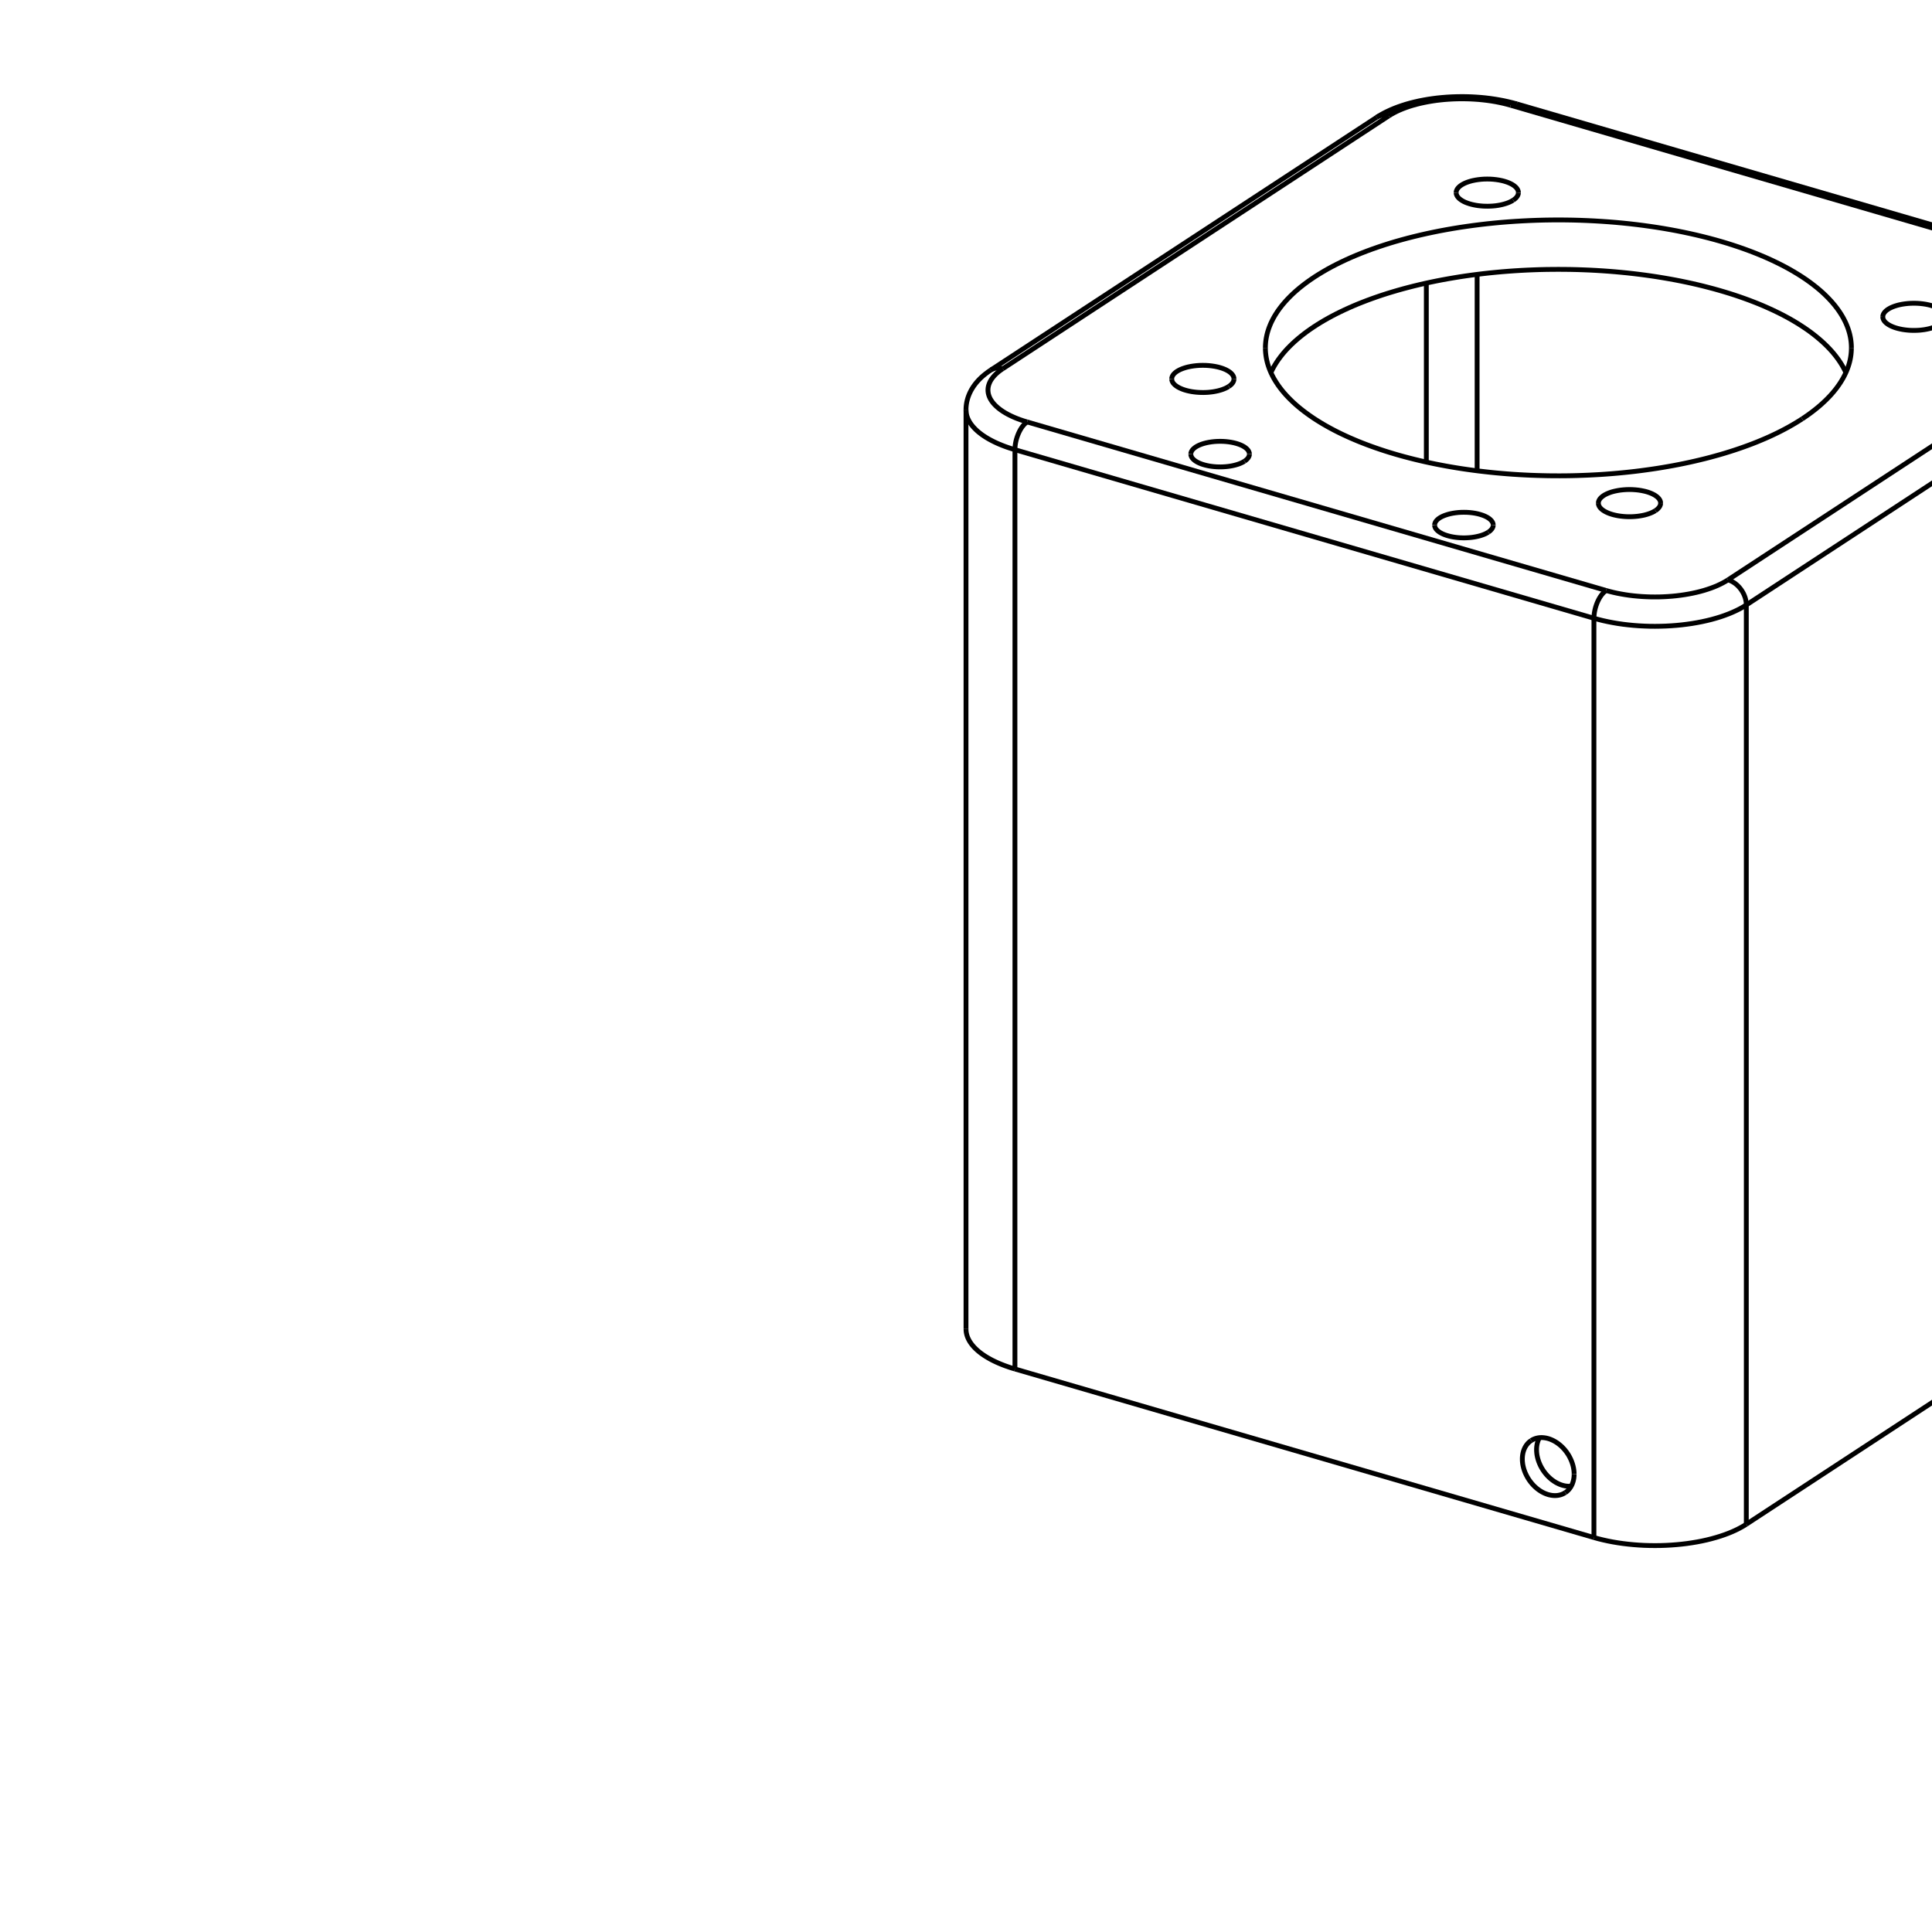
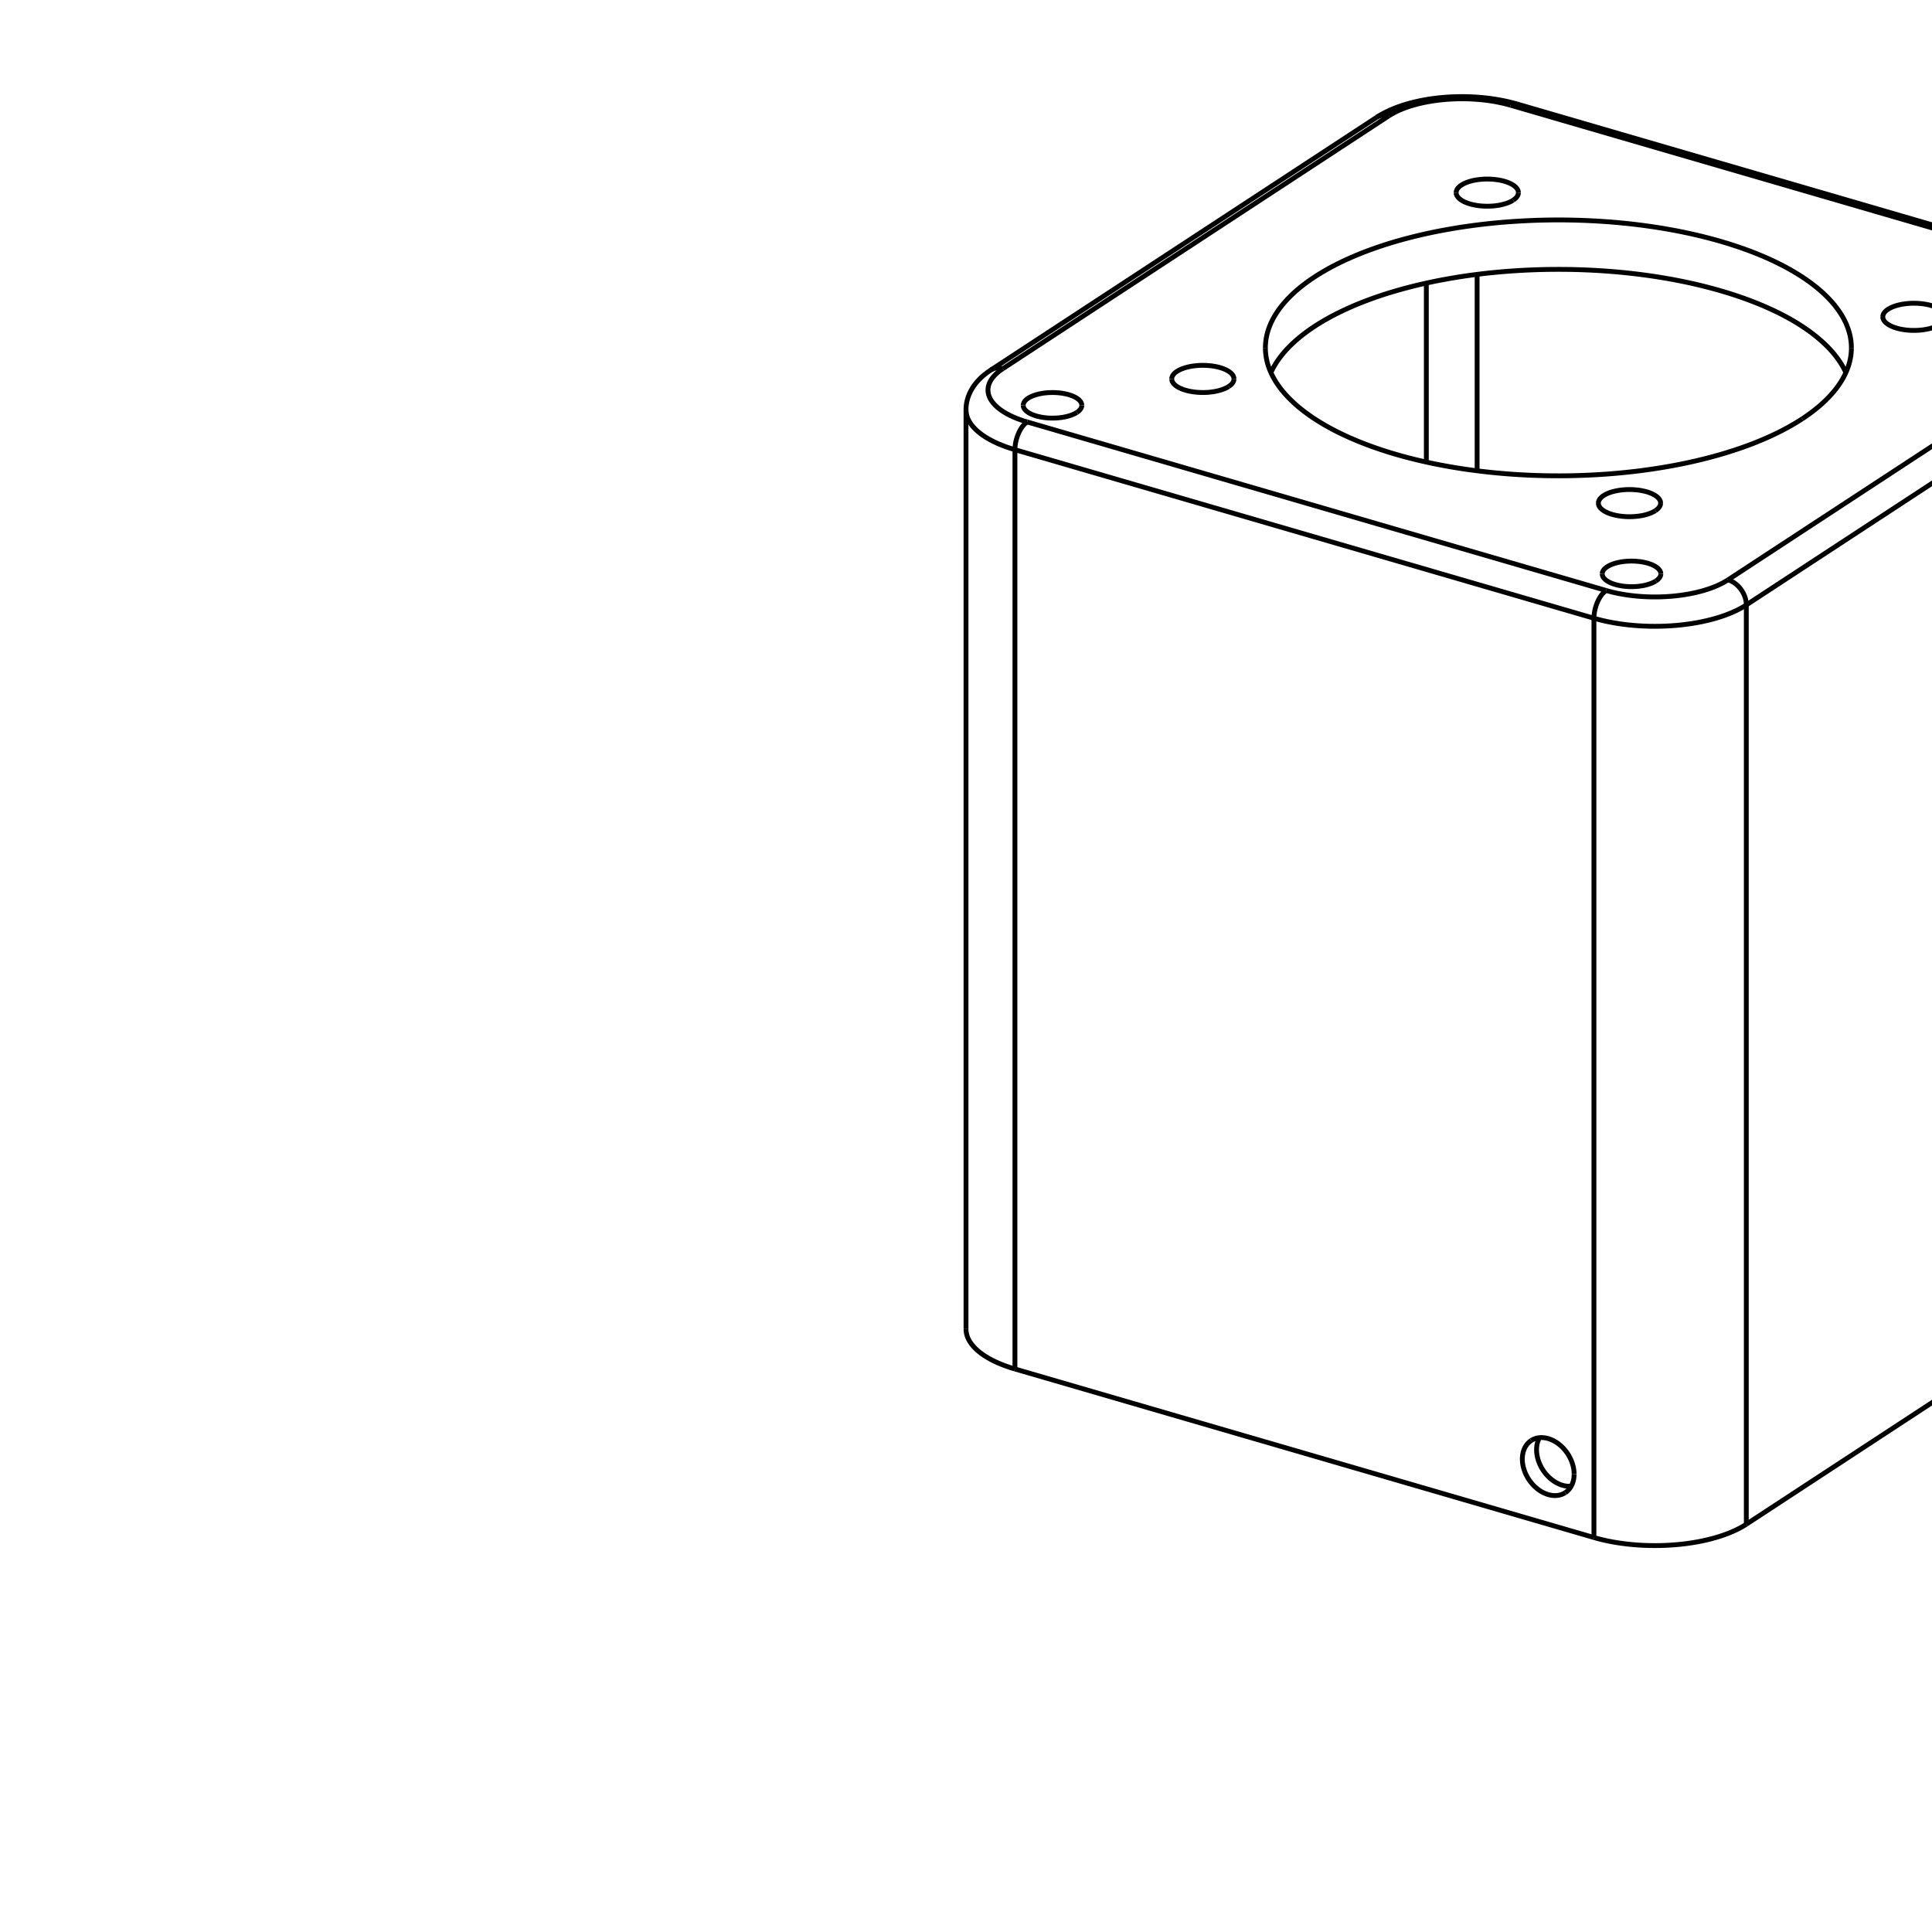
<svg xmlns="http://www.w3.org/2000/svg" width="400.0" height="400.0">
  <g transform="scale(3.791463, -3.791463)   translate(85.09834,-63.9779)" stroke-width="0.264" fill="none">
    <g stroke="rgb(160,160,160)" fill="none" stroke-dasharray="0.264,0.264">

       </g>
    <g stroke="rgb(0,0,0)" fill="none">
      <path d="M-29.676,39.421 L-29.676,-10.778 " />
      <path d="M-29.676,-10.778 L1.941,-19.982 " />
      <path d="M1.941,-19.982 L1.941,30.217 " />
      <path d="M0.86,-16.519 L0.858,-16.599 L0.852,-16.679 L0.842,-16.757 L0.828,-16.833 L0.81,-16.907 L0.788,-16.978 L0.763,-17.047 L0.733,-17.114 L0.7,-17.177 L0.664,-17.238 L0.624,-17.295 L0.581,-17.349 L0.534,-17.4 L0.485,-17.447 L0.432,-17.49 L0.377,-17.529 " />
      <path d="M0.377,-17.529 L0.323,-17.561 L0.268,-17.59 L0.21,-17.616 L0.151,-17.638 L0.09,-17.656 L0.028,-17.67 L-0.036,-17.681 L-0.102,-17.688 L-0.168,-17.691 L-0.235,-17.69 L-0.303,-17.685 L-0.372,-17.677 L-0.441,-17.664 L-0.51,-17.649 L-0.579,-17.629 L-0.649,-17.605 L-0.718,-17.579 L-0.787,-17.548 L-0.855,-17.514 L-0.922,-17.477 L-0.989,-17.436 L-1.054,-17.392 L-1.119,-17.345 L-1.182,-17.295 L-1.243,-17.242 L-1.303,-17.187 L-1.361,-17.129 L-1.417,-17.068 L-1.471,-17.005 L-1.523,-16.94 L-1.572,-16.873 L-1.619,-16.804 L-1.664,-16.733 L-1.705,-16.661 L-1.744,-16.588 L-1.78,-16.513 L-1.814,-16.438 L-1.844,-16.361 L-1.871,-16.284 L-1.895,-16.207 L-1.915,-16.129 L-1.933,-16.051 L-1.947,-15.974 L-1.957,-15.897 L-1.965,-15.82 L-1.968,-15.744 L-1.969,-15.668 L-1.966,-15.594 L-1.96,-15.521 L-1.95,-15.45 L-1.937,-15.38 L-1.921,-15.312 L-1.901,-15.246 L-1.878,-15.181 L-1.852,-15.119 L-1.823,-15.06 L-1.79,-15.003 L-1.755,-14.948 L-1.717,-14.897 L-1.676,-14.848 L-1.632,-14.802 L-1.586,-14.76 L-1.537,-14.721 L-1.486,-14.685 " />
      <path d="M-1.486,-14.685 L-1.447,-14.661 L-1.408,-14.639 L-1.367,-14.618 L-1.325,-14.6 L-1.282,-14.583 L-1.238,-14.569 L-1.193,-14.556 L-1.148,-14.546 L-1.101,-14.537 L-1.054,-14.531 L-1.007,-14.526 L-0.959,-14.524 L-0.91,-14.523 L-0.861,-14.525 L-0.761,-14.534 L-0.661,-14.551 L-0.559,-14.576 L-0.458,-14.609 L-0.358,-14.65 L-0.258,-14.698 L-0.16,-14.753 L-0.064,-14.815 L0.03,-14.884 L0.12,-14.959 L0.208,-15.04 L0.291,-15.127 L0.37,-15.218 L0.444,-15.314 L0.513,-15.414 L0.577,-15.518 L0.634,-15.625 L0.686,-15.734 L0.731,-15.845 L0.77,-15.957 L0.802,-16.07 L0.827,-16.183 L0.845,-16.296 L0.856,-16.408 L0.86,-16.519 " />
      <path d="M-29.676,-10.778 L-29.828,-10.733 L-29.977,-10.685 L-30.122,-10.635 L-30.263,-10.584 L-30.401,-10.53 L-30.535,-10.475 L-30.665,-10.418 L-30.791,-10.359 L-30.913,-10.299 L-31.03,-10.237 L-31.143,-10.173 L-31.252,-10.108 L-31.355,-10.042 L-31.455,-9.974 L-31.549,-9.905 L-31.638,-9.835 L-31.723,-9.763 L-31.802,-9.69 L-31.876,-9.617 L-31.945,-9.542 L-32.009,-9.467 L-32.068,-9.39 L-32.121,-9.313 L-32.168,-9.236 L-32.21,-9.157 L-32.247,-9.078 L-32.278,-8.999 L-32.303,-8.919 L-32.323,-8.839 L-32.337,-8.759 L-32.345,-8.679 L-32.348,-8.598 " />
      <path d="M1.941,-19.982 L2.19,-20.051 L2.447,-20.114 L2.71,-20.172 L2.979,-20.224 L3.254,-20.27 L3.534,-20.31 L3.818,-20.344 L4.105,-20.372 L4.395,-20.394 L4.688,-20.41 L4.982,-20.419 L5.276,-20.422 L5.57,-20.419 L5.864,-20.409 L6.156,-20.393 L6.446,-20.371 L6.734,-20.343 L7.017,-20.309 L7.297,-20.268 L7.572,-20.222 L7.841,-20.17 L8.104,-20.112 L8.36,-20.048 L8.608,-19.979 L8.849,-19.905 L9.081,-19.826 L9.304,-19.742 L9.411,-19.698 L9.517,-19.653 L9.619,-19.607 L9.72,-19.56 L9.817,-19.512 L9.912,-19.462 L10.004,-19.412 L10.093,-19.361 L10.179,-19.309 L10.262,-19.256 " />
      <path d="M10.262,-19.256 L31.341,-5.45 " />
      <path d="M31.341,-5.45 L31.459,-5.369 L31.571,-5.286 L31.676,-5.201 L31.774,-5.115 L31.865,-5.027 L31.948,-4.938 L32.023,-4.847 L32.091,-4.756 L32.151,-4.663 L32.203,-4.569 L32.247,-4.475 L32.284,-4.38 L32.312,-4.285 L32.332,-4.189 L32.339,-4.141 L32.344,-4.093 L32.347,-4.045 L32.348,-3.996 " />
      <path d="M29.453,-2.514 L29.319,-2.463 L29.181,-2.414 " />
      <path d="M10.262,-19.256 L10.262,30.944 " />
      <path d="M0.701,-17.177 L0.651,-17.18 L0.6,-17.182 L0.549,-17.181 L0.497,-17.178 L0.445,-17.173 L0.393,-17.166 L0.34,-17.157 L0.287,-17.145 L0.234,-17.131 L0.181,-17.115 L0.128,-17.097 L0.076,-17.077 L-0.029,-17.03 L-0.133,-16.976 L-0.234,-16.913 L-0.333,-16.844 L-0.429,-16.767 L-0.521,-16.684 L-0.609,-16.595 L-0.692,-16.5 L-0.77,-16.4 L-0.843,-16.295 L-0.909,-16.187 L-0.97,-16.076 L-1.023,-15.961 L-1.07,-15.845 L-1.109,-15.727 L-1.141,-15.609 L-1.166,-15.491 L-1.182,-15.373 L-1.191,-15.256 L-1.192,-15.141 L-1.189,-15.085 L-1.185,-15.029 L-1.178,-14.974 L-1.17,-14.92 L-1.16,-14.867 L-1.147,-14.815 L-1.133,-14.764 L-1.117,-14.715 L-1.099,-14.666 L-1.079,-14.619 L-1.057,-14.573 L-1.034,-14.528 " />
+       <path d="M-26.293,41.457 L-26.368,41.412 L-26.451,41.37 L-26.541,41.331 L-26.639,41.295 L-26.742,41.262 L-26.851,41.233 L-26.966,41.208 L-27.084,41.187 L-27.206,41.171 L-27.33,41.158 L-27.456,41.15 L-27.584,41.147 L-27.711,41.147 L-27.838,41.153 L-27.964,41.162 L-28.088,41.176 L-28.208,41.195 L-28.325,41.217 L-28.438,41.243 L-28.545,41.274 L-28.646,41.308 L-28.741,41.345 L-28.829,41.385 L-28.909,41.429 L-28.981,41.475 L-29.044,41.523 L-29.098,41.574 L-29.122,41.599 L-29.143,41.626 L-29.162,41.652 L-29.178,41.679 L-29.192,41.707 L-29.204,41.734 L-29.213,41.762 L-29.219,41.789 L-29.223,41.817 L-29.224,41.845 " />
+       <path d="M-29.224,41.845 L-29.222,41.879 L-29.216,41.913 L-29.207,41.948 L-29.193,41.981 L-29.176,42.015 L-29.155,42.048 L-29.131,42.08 L-29.102,42.112 L-29.07,42.144 L-29.035,42.174 L-28.996,42.204 L-28.954,42.233 L-28.909,42.261 L-28.861,42.288 L-28.81,42.314 L-28.755,42.339 L-28.699,42.363 L-28.639,42.385 L-28.513,42.426 L-28.378,42.461 L-28.236,42.49 L-28.089,42.514 L-27.936,42.53 L-27.781,42.54 L-27.624,42.544 L-27.467,42.54 L-27.312,42.53 L-27.16,42.514 L-27.012,42.49 L-26.87,42.461 L-26.735,42.426 L-26.609,42.385 L-26.55,42.363 L-26.493,42.339 L-26.439,42.314 L-26.387,42.288 L-26.339,42.261 L-26.294,42.233 L-26.252,42.204 L-26.213,42.174 L-26.178,42.144 L-26.146,42.112 L-26.118,42.08 L-26.093,42.048 L-26.072,42.015 L-26.055,41.981 L-26.041,41.948 L-26.032,41.913 L-26.026,41.879 L-26.024,41.845 " />
+       <path d="M-26.024,41.845 L-26.025,41.819 L-26.028,41.794 L-26.034,41.768 L-26.041,41.743 L-26.051,41.717 L-26.063,41.692 L-26.093,41.643 L-26.131,41.594 L-26.177,41.547 L-26.231,41.501 L-26.293,41.457 " />
      <path d="M-18,42.874 L-18.08,42.826 L-18.168,42.781 L-18.264,42.74 L-18.367,42.701 L-18.477,42.667 L-18.594,42.636 L-18.715,42.61 L-18.841,42.587 L-18.97,42.57 L-19.102,42.556 L-19.236,42.548 L-19.372,42.544 L-19.507,42.545 L-19.642,42.551 L-19.776,42.561 L-19.907,42.576 L-20.035,42.595 L-20.159,42.619 L-20.279,42.647 L-20.393,42.679 L-20.501,42.715 L-20.601,42.755 L-20.695,42.798 L-20.78,42.844 L-20.856,42.893 L-20.923,42.944 L-20.953,42.971 L-20.981,42.998 L-21.006,43.025 L-21.029,43.053 L-21.049,43.082 L-21.066,43.11 L-21.081,43.139 L-21.093,43.168 L-21.102,43.198 L-21.109,43.227 L-21.113,43.257 L-21.115,43.286 " />
      <path d="M-21.115,43.286 L-21.112,43.323 L-21.106,43.359 L-21.096,43.395 L-21.082,43.431 L-21.064,43.467 L-21.041,43.502 L-21.015,43.536 L-20.985,43.57 L-20.951,43.604 L-20.914,43.636 L-20.873,43.668 L-20.828,43.699 L-20.78,43.728 L-20.729,43.757 L-20.674,43.785 L-20.617,43.811 L-20.556,43.836 L-20.493,43.86 L-20.427,43.882 L-20.359,43.903 L-20.288,43.923 L-20.216,43.941 L-20.065,43.972 L-19.908,43.996 L-19.746,44.014 L-19.581,44.025 L-19.415,44.028 L-19.248,44.025 L-19.083,44.014 L-18.921,43.996 L-18.764,43.972 L-18.613,43.941 L-18.541,43.923 L-18.47,43.903 L-18.402,43.882 L-18.336,43.86 L-18.273,43.836 L-18.212,43.811 L-18.155,43.785 L-18.1,43.757 L-18.049,43.728 L-18.001,43.699 L-17.956,43.668 L-17.915,43.636 L-17.878,43.604 L-17.844,43.57 L-17.814,43.536 L-17.788,43.502 L-17.765,43.467 L-17.747,43.431 L-17.733,43.395 L-17.723,43.359 L-17.717,43.323 L-17.715,43.286 " />
      <path d="M-17.715,43.286 L-17.716,43.259 L-17.719,43.232 L-17.725,43.204 L-17.733,43.177 L-17.743,43.151 L-17.756,43.124 L-17.77,43.097 L-17.787,43.071 L-17.828,43.019 L-17.877,42.969 L-17.935,42.921 L-18,42.874 " />
-       <path d="M-17.14,38.793 L-17.215,38.748 L-17.298,38.706 L-17.389,38.666 L-17.486,38.63 L-17.59,38.598 L-17.699,38.569 L-17.813,38.544 L-17.931,38.523 L-18.053,38.506 L-18.178,38.494 L-18.304,38.486 L-18.431,38.482 L-18.559,38.483 L-18.686,38.488 L-18.812,38.498 L-18.935,38.512 L-19.056,38.53 L-19.173,38.553 L-19.285,38.579 L-19.392,38.609 L-19.494,38.643 L-19.589,38.681 L-19.676,38.721 L-19.756,38.764 L-19.828,38.81 L-19.892,38.859 L-19.946,38.909 L-19.969,38.935 L-19.991,38.961 L-20.01,38.988 L-20.026,39.015 L-20.04,39.042 L-20.051,39.07 L-20.06,39.097 L-20.066,39.125 L-20.07,39.153 L-20.072,39.181 " />
-       <path d="M-20.072,39.181 L-20.07,39.215 L-20.064,39.249 L-20.054,39.283 L-20.041,39.317 L-20.024,39.35 L-20.003,39.384 L-19.978,39.416 L-19.95,39.448 L-19.918,39.479 L-19.883,39.51 L-19.844,39.54 L-19.802,39.569 L-19.757,39.597 L-19.708,39.624 L-19.657,39.65 L-19.603,39.675 L-19.546,39.698 L-19.487,39.721 L-19.36,39.762 L-19.226,39.797 L-19.084,39.826 L-18.936,39.849 L-18.784,39.866 L-18.628,39.876 L-18.472,39.879 L-18.315,39.876 L-18.159,39.866 L-18.007,39.849 L-17.859,39.826 L-17.717,39.797 L-17.583,39.762 L-17.456,39.721 L-17.397,39.698 L-17.34,39.675 L-17.286,39.65 L-17.235,39.624 L-17.186,39.597 L-17.141,39.569 L-17.099,39.54 L-17.06,39.51 L-17.025,39.479 L-16.993,39.448 L-16.965,39.416 L-16.94,39.384 L-16.919,39.35 L-16.902,39.317 L-16.889,39.283 L-16.879,39.249 L-16.873,39.215 L-16.872,39.181 " />
-       <path d="M-16.872,39.181 L-16.873,39.155 L-16.876,39.129 L-16.881,39.104 L-16.889,39.078 L-16.898,39.053 L-16.91,39.028 L-16.94,38.978 L-16.978,38.93 L-17.025,38.883 L-17.079,38.837 L-17.14,38.793 " />
-       <path d="M-3.827,34.918 L-3.902,34.873 L-3.985,34.83 L-4.076,34.791 L-4.173,34.755 L-4.277,34.722 L-4.386,34.694 L-4.5,34.669 L-4.619,34.648 L-4.74,34.631 L-4.865,34.619 L-4.991,34.611 L-5.118,34.607 L-5.246,34.608 L-5.373,34.613 L-5.499,34.623 L-5.622,34.637 L-5.743,34.655 L-5.86,34.677 L-5.972,34.704 L-6.079,34.734 L-6.181,34.768 L-6.276,34.805 L-6.364,34.846 L-6.444,34.889 L-6.516,34.935 L-6.579,34.984 L-6.633,35.034 L-6.657,35.06 L-6.678,35.086 L-6.697,35.113 L-6.713,35.14 L-6.727,35.167 L-6.738,35.194 L-6.747,35.222 L-6.754,35.25 L-6.757,35.278 L-6.759,35.305 " />
-       <path d="M-6.759,35.305 L-6.757,35.34 L-6.751,35.374 L-6.741,35.408 L-6.728,35.442 L-6.711,35.475 L-6.69,35.508 L-6.665,35.541 L-6.637,35.573 L-6.605,35.604 L-6.57,35.635 L-6.531,35.665 L-6.489,35.694 L-6.444,35.722 L-6.396,35.749 L-6.344,35.775 L-6.29,35.799 L-6.233,35.823 L-6.174,35.845 L-6.048,35.886 L-5.913,35.922 L-5.771,35.951 L-5.623,35.974 L-5.471,35.991 L-5.316,36.001 L-5.159,36.004 L-5.002,36.001 L-4.847,35.991 L-4.694,35.974 L-4.546,35.951 L-4.404,35.922 L-4.27,35.886 L-4.144,35.845 L-4.084,35.823 L-4.027,35.799 L-3.973,35.775 L-3.922,35.749 L-3.874,35.722 L-3.828,35.694 L-3.786,35.665 L-3.748,35.635 L-3.712,35.604 L-3.681,35.573 L-3.652,35.541 L-3.628,35.508 L-3.607,35.475 L-3.589,35.442 L-3.576,35.408 L-3.566,35.374 L-3.561,35.34 L-3.559,35.305 " />
-       <path d="M-3.559,35.305 L-3.56,35.28 L-3.563,35.254 L-3.568,35.229 L-3.576,35.203 L-3.586,35.178 L-3.597,35.153 L-3.627,35.103 L-3.666,35.054 L-3.712,35.007 L-3.766,34.962 L-3.827,34.918 " />
+       <path d="M5.325,32.254 L5.25,32.208 L5.167,32.166 L5.077,32.127 L4.979,32.091 L4.876,32.058 L4.767,32.029 L4.652,32.004 L4.534,31.983 L4.412,31.967 L4.288,31.954 L4.162,31.946 L4.034,31.943 L3.907,31.943 L3.779,31.949 L3.654,31.958 L3.53,31.972 L3.41,31.991 L3.293,32.013 L3.18,32.04 L3.073,32.07 L2.972,32.104 L2.877,32.141 L2.789,32.181 L2.709,32.225 L2.637,32.271 L2.574,32.319 L2.52,32.37 L2.496,32.396 L2.475,32.422 L2.456,32.448 L2.439,32.475 L2.426,32.503 L2.414,32.53 L2.405,32.558 L2.399,32.585 L2.395,32.613 L2.394,32.641 " />
+       <path d="M2.394,32.641 L2.396,32.675 L2.402,32.71 L2.411,32.744 L2.425,32.777 L2.442,32.811 L2.463,32.844 L2.487,32.876 L2.516,32.908 L2.547,32.94 L2.583,32.97 L2.621,33 L2.663,33.029 L2.709,33.057 L2.757,33.084 L2.808,33.11 L2.862,33.135 L2.919,33.159 L2.979,33.181 L3.105,33.222 L3.24,33.257 L3.382,33.287 L3.529,33.31 L3.682,33.326 L3.837,33.336 L3.994,33.34 L4.151,33.336 L4.306,33.326 L4.458,33.31 L4.606,33.287 L4.748,33.257 L4.883,33.222 L5.009,33.181 L5.068,33.159 L5.125,33.135 L5.179,33.11 L5.231,33.084 L5.279,33.057 L5.324,33.029 L5.366,33 L5.405,32.97 L5.44,32.94 L5.472,32.908 L5.5,32.876 L5.525,32.844 L5.546,32.811 L5.563,32.777 L5.577,32.744 L5.586,32.71 L5.592,32.675 L5.594,32.641 " />
+       <path d="M5.594,32.641 L5.593,32.615 L5.59,32.59 L5.584,32.564 L5.577,32.539 L5.567,32.513 L5.555,32.488 L5.525,32.439 L5.487,32.39 L5.441,32.343 L5.387,32.297 L5.325,32.254 " />
      <path d="M5.297,36.093 L5.218,36.045 L5.13,36 L5.033,35.958 L4.93,35.92 L4.82,35.885 L4.704,35.854 L4.583,35.828 L4.457,35.806 L4.327,35.788 L4.195,35.775 L4.061,35.766 L3.926,35.762 L3.79,35.763 L3.655,35.769 L3.522,35.779 L3.39,35.794 L3.262,35.813 L3.138,35.837 L3.019,35.865 L2.905,35.897 L2.797,35.933 L2.696,35.973 L2.603,36.016 L2.518,36.062 L2.441,36.111 L2.374,36.162 L2.344,36.189 L2.316,36.216 L2.291,36.243 L2.269,36.271 L2.249,36.3 L2.231,36.328 L2.217,36.357 L2.205,36.386 L2.195,36.416 L2.188,36.445 L2.184,36.475 L2.183,36.504 " />
      <path d="M2.183,36.504 L2.185,36.541 L2.191,36.577 L2.201,36.613 L2.216,36.649 L2.234,36.685 L2.256,36.72 L2.282,36.754 L2.312,36.788 L2.346,36.822 L2.384,36.854 L2.425,36.886 L2.469,36.917 L2.517,36.947 L2.569,36.975 L2.623,37.003 L2.681,37.029 L2.741,37.054 L2.804,37.078 L2.87,37.101 L2.938,37.122 L3.009,37.141 L3.082,37.159 L3.232,37.19 L3.389,37.215 L3.551,37.232 L3.716,37.243 L3.883,37.247 L4.05,37.243 L4.215,37.232 L4.376,37.215 L4.533,37.19 L4.684,37.159 L4.757,37.141 L4.827,37.122 L4.896,37.101 L4.961,37.078 L5.025,37.054 L5.085,37.029 L5.143,37.003 L5.197,36.975 L5.248,36.947 L5.296,36.917 L5.341,36.886 L5.382,36.854 L5.42,36.822 L5.453,36.788 L5.484,36.754 L5.51,36.72 L5.532,36.685 L5.55,36.649 L5.565,36.613 L5.575,36.577 L5.581,36.541 L5.583,36.504 " />
      <path d="M5.583,36.504 L5.582,36.477 L5.578,36.45 L5.573,36.423 L5.565,36.396 L5.554,36.369 L5.542,36.342 L5.527,36.315 L5.51,36.289 L5.469,36.238 L5.42,36.187 L5.363,36.139 L5.297,36.093 " />
      <path d="M-2.468,53.047 L-2.548,52.999 L-2.636,52.954 L-2.732,52.912 L-2.836,52.874 L-2.946,52.84 L-3.062,52.809 L-3.183,52.782 L-3.309,52.76 L-3.438,52.742 L-3.571,52.729 L-3.705,52.721 L-3.84,52.717 L-3.976,52.718 L-4.111,52.723 L-4.244,52.734 L-4.376,52.748 L-4.504,52.768 L-4.628,52.792 L-4.747,52.82 L-4.861,52.852 L-4.969,52.888 L-5.07,52.927 L-5.163,52.97 L-5.248,53.017 L-5.324,53.066 L-5.392,53.117 L-5.422,53.143 L-5.449,53.171 L-5.474,53.198 L-5.497,53.226 L-5.517,53.254 L-5.534,53.283 L-5.549,53.312 L-5.561,53.341 L-5.571,53.37 L-5.577,53.4 L-5.582,53.429 L-5.583,53.459 " />
      <path d="M-5.583,53.459 L-5.581,53.495 L-5.575,53.532 L-5.565,53.568 L-5.55,53.604 L-5.532,53.639 L-5.51,53.674 L-5.484,53.709 L-5.453,53.743 L-5.42,53.776 L-5.382,53.809 L-5.341,53.841 L-5.296,53.871 L-5.248,53.901 L-5.197,53.93 L-5.143,53.957 L-5.085,53.984 L-5.025,54.009 L-4.961,54.033 L-4.896,54.055 L-4.827,54.076 L-4.757,54.096 L-4.684,54.114 L-4.533,54.145 L-4.376,54.169 L-4.215,54.187 L-4.05,54.198 L-3.883,54.201 L-3.716,54.198 L-3.551,54.187 L-3.389,54.169 L-3.232,54.145 L-3.082,54.114 L-3.009,54.096 L-2.938,54.076 L-2.87,54.055 L-2.804,54.033 L-2.741,54.009 L-2.681,53.984 L-2.623,53.957 L-2.569,53.93 L-2.517,53.901 L-2.469,53.871 L-2.425,53.841 L-2.384,53.809 L-2.346,53.776 L-2.312,53.743 L-2.282,53.709 L-2.256,53.674 L-2.234,53.639 L-2.216,53.604 L-2.201,53.568 L-2.191,53.532 L-2.185,53.495 L-2.183,53.459 " />
      <path d="M-2.183,53.459 L-2.184,53.432 L-2.187,53.404 L-2.193,53.377 L-2.201,53.35 L-2.212,53.323 L-2.224,53.297 L-2.239,53.27 L-2.256,53.244 L-2.296,53.192 L-2.346,53.142 L-2.403,53.094 L-2.468,53.047 " />
      <path d="M13.313,41.106 L13.133,40.991 L12.948,40.877 L12.758,40.766 L12.563,40.655 L12.363,40.547 L12.158,40.44 L11.948,40.335 L11.733,40.232 L11.514,40.13 L11.29,40.031 L11.061,39.934 L10.829,39.838 L10.592,39.745 L10.35,39.654 L10.105,39.565 L9.855,39.478 L9.602,39.393 L9.345,39.311 L9.084,39.23 L8.819,39.152 L8.551,39.077 L8.28,39.003 L8.005,38.932 L7.727,38.864 L7.446,38.798 L7.162,38.734 L6.875,38.673 L6.585,38.614 L6.293,38.558 L5.999,38.505 L5.701,38.454 L5.402,38.405 L5.101,38.36 L4.797,38.317 L4.492,38.276 L4.184,38.238 L3.875,38.203 L3.565,38.171 L3.253,38.141 L2.94,38.114 L2.626,38.09 L2.31,38.068 L1.994,38.05 L1.677,38.034 L1.359,38.021 L1.041,38.01 L0.722,38.002 L0.403,37.997 L0.084,37.995 L-0.235,37.996 L-0.554,37.999 L-0.873,38.006 L-1.192,38.015 L-1.51,38.026 L-1.827,38.041 L-2.144,38.058 L-2.46,38.078 L-2.775,38.101 L-3.089,38.127 L-3.401,38.155 L-3.712,38.186 L-4.022,38.22 L-4.33,38.256 L-4.637,38.295 L-4.941,38.337 L-5.244,38.381 L-5.544,38.428 L-5.843,38.478 L-6.138,38.53 L-6.432,38.585 L-6.723,38.642 L-7.011,38.702 L-7.297,38.764 L-7.579,38.829 L-7.859,38.896 L-8.135,38.966 L-8.409,39.038 L-8.679,39.112 L-8.945,39.189 L-9.208,39.268 L-9.467,39.349 L-9.722,39.433 L-9.974,39.519 L-10.222,39.607 L-10.465,39.697 L-10.704,39.789 L-10.94,39.883 L-11.17,39.98 L-11.397,40.078 L-11.618,40.178 L-11.835,40.28 L-12.048,40.384 L-12.256,40.49 L-12.458,40.598 L-12.656,40.707 L-12.849,40.818 L-13.036,40.931 L-13.219,41.045 L-13.396,41.161 L-13.568,41.279 L-13.734,41.398 L-13.895,41.518 L-14.051,41.64 L-14.201,41.763 L-14.345,41.887 L-14.484,42.013 L-14.616,42.14 L-14.743,42.267 L-14.864,42.396 L-14.979,42.526 L-15.089,42.657 L-15.192,42.789 L-15.289,42.922 L-15.38,43.056 L-15.465,43.19 L-15.544,43.325 L-15.616,43.461 L-15.683,43.597 L-15.743,43.734 L-15.797,43.871 L-15.844,44.009 L-15.886,44.147 L-15.92,44.286 L-15.949,44.425 L-15.971,44.564 L-15.987,44.703 L-15.997,44.842 L-16,44.982 " />
      <path d="M-16,44.982 L-15.999,45.067 L-15.995,45.153 L-15.989,45.239 L-15.981,45.324 L-15.97,45.41 L-15.957,45.496 L-15.941,45.581 L-15.923,45.666 L-15.903,45.752 L-15.88,45.837 L-15.854,45.922 L-15.827,46.007 L-15.797,46.091 L-15.764,46.176 L-15.73,46.26 L-15.693,46.345 L-15.653,46.429 L-15.611,46.512 L-15.567,46.596 L-15.521,46.679 L-15.472,46.762 L-15.42,46.845 L-15.367,46.927 L-15.311,47.01 L-15.253,47.092 L-15.192,47.173 L-15.13,47.254 L-15.065,47.335 L-14.928,47.496 L-14.782,47.655 L-14.627,47.813 L-14.464,47.969 L-14.292,48.123 L-14.111,48.275 L-13.921,48.425 L-13.724,48.573 L-13.518,48.719 L-13.304,48.863 L-13.081,49.004 L-12.851,49.143 L-12.614,49.28 L-12.368,49.414 L-12.115,49.545 L-11.855,49.673 L-11.588,49.799 L-11.314,49.922 L-11.033,50.041 L-10.745,50.158 L-10.451,50.272 L-10.15,50.382 L-9.844,50.489 L-9.531,50.593 L-9.213,50.694 L-8.889,50.791 L-8.56,50.884 L-8.226,50.974 L-7.886,51.06 L-7.542,51.143 L-7.194,51.222 L-6.841,51.297 L-6.484,51.369 L-6.123,51.436 L-5.758,51.5 L-5.39,51.56 L-5.019,51.615 L-4.645,51.667 L-4.267,51.715 L-3.888,51.759 L-3.506,51.798 L-3.121,51.834 L-2.735,51.865 L-2.348,51.892 L-1.959,51.915 L-1.568,51.934 L-1.177,51.949 L-0.785,51.96 L-0.393,51.966 L7.418975870471137e-15,51.968 L0.393,51.966 L0.785,51.96 L1.177,51.949 L1.568,51.934 L1.959,51.915 L2.348,51.892 L2.735,51.865 L3.121,51.834 L3.506,51.798 L3.888,51.759 L4.267,51.715 L4.645,51.667 L5.019,51.615 L5.39,51.56 L5.758,51.5 L6.123,51.436 L6.484,51.369 L6.841,51.297 L7.194,51.222 L7.542,51.143 L7.886,51.06 L8.226,50.974 L8.56,50.884 L8.889,50.791 L9.213,50.694 L9.531,50.593 L9.844,50.489 L10.15,50.382 L10.451,50.272 L10.745,50.158 L11.033,50.041 L11.314,49.922 L11.588,49.799 L11.855,49.673 L12.115,49.545 L12.368,49.414 L12.614,49.28 L12.851,49.143 L13.081,49.004 L13.304,48.863 L13.518,48.719 L13.724,48.573 L13.921,48.425 L14.111,48.275 L14.292,48.123 L14.464,47.969 L14.627,47.813 L14.782,47.655 L14.928,47.496 L15.065,47.335 L15.13,47.254 L15.192,47.173 L15.253,47.092 L15.311,47.01 L15.367,46.927 L15.42,46.845 L15.472,46.762 L15.521,46.679 L15.567,46.596 L15.611,46.512 L15.653,46.429 L15.693,46.345 L15.73,46.26 L15.764,46.176 L15.797,46.091 L15.827,46.007 L15.854,45.922 L15.88,45.837 L15.903,45.752 L15.923,45.666 L15.941,45.581 L15.957,45.496 L15.97,45.41 L15.981,45.324 L15.989,45.239 L15.995,45.153 L15.999,45.067 L16,44.982 " />
      <path d="M16,44.982 L15.997,44.853 L15.989,44.725 L15.976,44.597 L15.957,44.469 L15.933,44.341 L15.903,44.213 L15.868,44.085 L15.827,43.958 L15.782,43.832 L15.731,43.705 L15.674,43.579 L15.613,43.454 L15.546,43.329 L15.473,43.204 L15.396,43.08 L15.313,42.957 L15.226,42.835 L15.133,42.713 L15.035,42.592 L14.932,42.472 L14.824,42.352 L14.71,42.234 L14.592,42.116 L14.469,42 L14.341,41.884 L14.208,41.769 L14.071,41.656 L13.929,41.544 L13.782,41.432 L13.63,41.322 L13.474,41.214 L13.313,41.106 " />
      <path d="M20.829,46.265 L20.749,46.217 L20.661,46.172 L20.565,46.131 L20.462,46.092 L20.352,46.058 L20.235,46.027 L20.114,46.001 L19.988,45.978 L19.859,45.961 L19.727,45.947 L19.593,45.939 L19.457,45.935 L19.322,45.936 L19.187,45.941 L19.053,45.952 L18.922,45.967 L18.794,45.986 L18.67,46.01 L18.55,46.038 L18.436,46.07 L18.328,46.106 L18.228,46.146 L18.134,46.189 L18.049,46.235 L17.973,46.284 L17.906,46.335 L17.876,46.362 L17.848,46.389 L17.823,46.416 L17.8,46.444 L17.78,46.472 L17.763,46.501 L17.748,46.53 L17.736,46.559 L17.727,46.588 L17.72,46.618 L17.716,46.647 L17.715,46.677 " />
      <path d="M17.715,46.677 L17.717,46.714 L17.723,46.75 L17.733,46.786 L17.747,46.822 L17.765,46.857 L17.788,46.893 L17.814,46.927 L17.844,46.961 L17.878,46.994 L17.915,47.027 L17.956,47.059 L18.001,47.089 L18.049,47.119 L18.1,47.148 L18.155,47.176 L18.212,47.202 L18.273,47.227 L18.336,47.251 L18.402,47.273 L18.47,47.294 L18.541,47.314 L18.613,47.332 L18.764,47.363 L18.921,47.387 L19.083,47.405 L19.248,47.416 L19.415,47.419 L19.581,47.416 L19.746,47.405 L19.908,47.387 L20.065,47.363 L20.216,47.332 L20.288,47.314 L20.359,47.294 L20.427,47.273 L20.493,47.251 L20.556,47.227 L20.617,47.202 L20.674,47.176 L20.729,47.148 L20.78,47.119 L20.828,47.089 L20.873,47.059 L20.914,47.027 L20.951,46.994 L20.985,46.961 L21.015,46.927 L21.041,46.893 L21.064,46.857 L21.082,46.822 L21.096,46.786 L21.106,46.75 L21.112,46.714 L21.115,46.677 " />
      <path d="M21.115,46.677 L21.113,46.65 L21.11,46.623 L21.104,46.595 L21.096,46.568 L21.086,46.541 L21.073,46.515 L21.059,46.488 L21.042,46.462 L21.001,46.41 L20.952,46.36 L20.894,46.312 L20.829,46.265 " />
      <path d="M31.341,-5.45 L31.341,44.75 " />
      <path d="M30.619,-2.773 L30.617,-2.875 L30.611,-2.979 L30.601,-3.084 L30.587,-3.191 L30.569,-3.299 L30.547,-3.407 L30.522,-3.515 L30.493,-3.623 L30.46,-3.729 L30.424,-3.834 L30.384,-3.937 L30.342,-4.038 L30.297,-4.136 L30.249,-4.231 L30.199,-4.322 L30.146,-4.409 L30.092,-4.492 L30.035,-4.57 L29.977,-4.643 L29.918,-4.711 L29.858,-4.773 L29.797,-4.829 L29.735,-4.879 L29.673,-4.922 L29.611,-4.959 L29.55,-4.989 L29.489,-5.013 L29.429,-5.029 L29.37,-5.038 L29.312,-5.04 L29.256,-5.035 L29.201,-5.023 " />
      <path d="M29.201,-5.023 L29.162,-5.01 L29.124,-4.992 L29.087,-4.971 L29.052,-4.946 L29.018,-4.917 L28.985,-4.884 L28.955,-4.848 L28.926,-4.808 L28.899,-4.765 L28.873,-4.719 L28.85,-4.669 L28.829,-4.616 L28.81,-4.561 L28.792,-4.502 L28.777,-4.441 L28.765,-4.377 L28.754,-4.311 L28.745,-4.243 L28.739,-4.173 L28.735,-4.101 L28.734,-4.027 L28.734,-3.951 L28.737,-3.874 L28.742,-3.796 L28.749,-3.718 L28.759,-3.638 L28.771,-3.558 L28.785,-3.477 L28.801,-3.396 L28.819,-3.315 L28.84,-3.234 L28.862,-3.154 L28.886,-3.074 L28.912,-2.995 L28.94,-2.917 L28.97,-2.84 L29.002,-2.764 L29.035,-2.69 L29.07,-2.618 L29.106,-2.547 L29.143,-2.479 L29.182,-2.412 L29.222,-2.348 L29.263,-2.287 L29.305,-2.228 L29.348,-2.172 L29.392,-2.119 L29.436,-2.069 L29.482,-2.022 L29.527,-1.979 L29.573,-1.939 L29.619,-1.902 L29.665,-1.869 L29.712,-1.84 L29.758,-1.814 L29.804,-1.792 L29.849,-1.774 L29.895,-1.76 L29.939,-1.75 L29.984,-1.744 L30.027,-1.742 L30.069,-1.743 L30.111,-1.749 L30.152,-1.759 " />
      <path d="M30.152,-1.759 L30.204,-1.778 L30.253,-1.803 L30.301,-1.836 L30.345,-1.875 L30.387,-1.92 L30.426,-1.972 L30.462,-2.03 L30.494,-2.094 L30.523,-2.163 L30.548,-2.237 L30.57,-2.316 L30.588,-2.4 L30.601,-2.488 L30.611,-2.58 L30.617,-2.675 L30.619,-2.773 " />
      <path d="M29.455,-2.434 L29.451,-2.561 L29.442,-2.69 L29.427,-2.822 L29.405,-2.956 L29.378,-3.09 L29.344,-3.224 L29.306,-3.357 L29.262,-3.487 L29.213,-3.615 L29.159,-3.739 L29.101,-3.859 L29.039,-3.973 L28.974,-4.081 L28.906,-4.183 L28.835,-4.277 L28.762,-4.362 " />
      <path d="M29.426,-2.08 L29.439,-2.164 L29.447,-2.251 L29.453,-2.341 L29.455,-2.434 " />
      <path d="M-15.699,43.632 L-15.629,43.779 L-15.551,43.926 L-15.467,44.071 L-15.375,44.216 L-15.276,44.36 L-15.17,44.503 L-15.058,44.645 L-14.938,44.786 L-14.811,44.926 L-14.677,45.064 L-14.537,45.201 L-14.39,45.337 L-14.236,45.471 L-14.076,45.604 L-13.909,45.736 L-13.736,45.866 L-13.556,45.994 L-13.37,46.12 L-13.178,46.245 L-12.98,46.368 L-12.776,46.489 L-12.566,46.608 L-12.35,46.725 L-12.128,46.84 L-11.901,46.952 L-11.668,47.063 L-11.43,47.171 L-11.187,47.278 L-10.938,47.382 L-10.684,47.483 L-10.426,47.582 L-10.162,47.679 L-9.894,47.773 L-9.622,47.865 L-9.345,47.954 L-9.063,48.04 L-8.777,48.124 L-8.488,48.205 L-8.194,48.283 L-7.897,48.359 L-7.596,48.432 L-7.291,48.502 L-6.983,48.569 L-6.672,48.633 L-6.358,48.694 L-6.04,48.752 L-5.72,48.807 L-5.398,48.86 L-5.073,48.909 L-4.745,48.955 L-4.415,48.998 L-4.084,49.038 L-3.75,49.075 L-3.415,49.108 L-3.078,49.139 L-2.739,49.166 L-2.4,49.19 L-2.059,49.211 L-1.717,49.229 L-1.375,49.243 L-1.032,49.255 L-0.688,49.263 L-0.344,49.267 L1.0971689549271638e-14,49.269 L0.344,49.267 L0.688,49.263 L1.032,49.255 L1.375,49.243 L1.717,49.229 L2.059,49.211 L2.4,49.19 L2.739,49.166 L3.078,49.139 L3.415,49.108 L3.75,49.075 L4.084,49.038 L4.415,48.998 L4.745,48.955 L5.073,48.909 L5.398,48.86 L5.72,48.807 L6.04,48.752 L6.358,48.694 L6.672,48.633 L6.983,48.569 L7.291,48.502 L7.596,48.432 L7.897,48.359 L8.194,48.283 L8.488,48.205 L8.777,48.124 L9.063,48.04 L9.345,47.954 L9.622,47.865 L9.894,47.773 L10.162,47.679 L10.426,47.582 L10.684,47.483 L10.938,47.382 L11.187,47.278 L11.43,47.171 L11.668,47.063 L11.901,46.952 L12.128,46.84 L12.35,46.725 L12.566,46.608 L12.776,46.489 L12.98,46.368 L13.178,46.245 L13.37,46.12 L13.556,45.994 L13.736,45.866 L13.909,45.736 L14.076,45.604 L14.236,45.471 L14.39,45.337 L14.537,45.201 L14.677,45.064 L14.811,44.926 L14.938,44.786 L15.058,44.645 L15.17,44.503 L15.276,44.36 L15.375,44.216 L15.467,44.071 L15.551,43.926 L15.629,43.779 L15.699,43.632 " />
      <path d="M-29.676,39.421 L1.941,30.217 " />
      <path d="M-32.348,41.601 L-32.345,41.521 L-32.337,41.44 L-32.323,41.36 L-32.303,41.28 L-32.278,41.2 L-32.247,41.121 L-32.21,41.042 L-32.168,40.964 L-32.121,40.886 L-32.068,40.809 L-32.009,40.733 L-31.945,40.657 L-31.876,40.583 L-31.802,40.509 L-31.723,40.436 L-31.638,40.365 L-31.549,40.295 L-31.455,40.225 L-31.355,40.158 L-31.252,40.091 L-31.143,40.026 L-31.03,39.963 L-30.913,39.901 L-30.791,39.84 L-30.665,39.781 L-30.535,39.724 L-30.401,39.669 L-30.263,39.616 L-30.122,39.564 L-29.977,39.515 L-29.828,39.467 L-29.676,39.421 " />
      <path d="M-29.676,39.421 L-29.673,39.529 L-29.664,39.64 L-29.648,39.753 L-29.626,39.868 L-29.598,39.982 L-29.564,40.094 L-29.525,40.205 L-29.481,40.312 L-29.433,40.415 L-29.381,40.513 L-29.325,40.604 L-29.266,40.688 L-29.204,40.764 L-29.141,40.831 L-29.076,40.889 L-29.043,40.914 L-29.011,40.937 " />
      <path d="M-29.011,40.937 L2.607,31.733 " />
      <path d="M1.941,30.217 L1.945,30.325 L1.954,30.436 L1.97,30.549 L1.992,30.664 L2.02,30.778 L2.054,30.891 L2.093,31.001 L2.136,31.108 L2.185,31.211 L2.237,31.309 L2.293,31.4 L2.352,31.484 L2.414,31.56 L2.477,31.627 L2.542,31.685 L2.574,31.71 L2.607,31.733 " />
      <path d="M1.941,30.217 L2.19,30.149 L2.447,30.085 L2.71,30.028 L2.979,29.976 L3.254,29.929 L3.534,29.889 L3.818,29.855 L4.105,29.827 L4.395,29.805 L4.688,29.79 L4.982,29.78 L5.276,29.777 L5.57,29.781 L5.864,29.79 L6.156,29.806 L6.446,29.828 L6.734,29.856 L7.017,29.891 L7.297,29.931 L7.572,29.978 L7.841,30.03 L8.104,30.088 L8.36,30.151 L8.608,30.22 L8.849,30.294 L9.081,30.374 L9.304,30.458 L9.411,30.502 L9.517,30.547 L9.619,30.593 L9.72,30.64 L9.817,30.688 L9.912,30.737 L10.004,30.787 L10.093,30.839 L10.179,30.891 L10.262,30.944 " />
      <path d="M-31,43.768 L-30.965,43.789 L-30.93,43.808 L-30.893,43.825 L-30.855,43.839 L-30.816,43.852 L-30.776,43.862 L-30.735,43.871 L-30.693,43.876 L-30.651,43.88 L-30.608,43.882 L-30.565,43.881 L-30.521,43.878 L-30.476,43.873 L-30.432,43.865 L-30.387,43.855 L-30.342,43.843 " />
      <path d="M-30.342,43.843 L-30.468,43.756 L-30.527,43.712 L-30.584,43.667 L-30.638,43.621 L-30.69,43.575 L-30.738,43.528 L-30.785,43.481 L-30.828,43.433 L-30.869,43.385 L-30.908,43.336 L-30.943,43.287 L-30.976,43.238 L-31.006,43.188 L-31.033,43.138 L-31.057,43.087 L-31.078,43.037 L-31.097,42.986 L-31.113,42.935 L-31.126,42.884 L-31.136,42.833 L-31.143,42.781 L-31.147,42.73 L-31.148,42.678 L-31.147,42.627 L-31.142,42.576 L-31.135,42.524 L-31.125,42.473 L-31.112,42.422 L-31.096,42.371 L-31.077,42.32 L-31.055,42.27 L-31.031,42.219 L-31.003,42.169 L-30.973,42.12 L-30.94,42.07 L-30.904,42.021 L-30.866,41.972 L-30.825,41.924 L-30.781,41.877 L-30.734,41.829 L-30.685,41.783 L-30.633,41.736 L-30.579,41.691 L-30.522,41.646 L-30.463,41.601 L-30.337,41.514 L-30.201,41.43 L-30.056,41.349 L-29.901,41.271 L-29.739,41.197 L-29.568,41.126 L-29.389,41.059 L-29.204,40.996 L-29.011,40.937 " />
      <path d="M2.607,31.733 L2.806,31.678 L3.011,31.627 L3.222,31.581 L3.437,31.54 L3.657,31.503 L3.881,31.47 L4.108,31.443 L4.338,31.421 L4.57,31.403 L4.804,31.391 L5.039,31.383 L5.275,31.381 L5.51,31.383 L5.745,31.391 L5.979,31.404 L6.211,31.421 L6.441,31.444 L6.668,31.472 L6.891,31.504 L7.111,31.541 L7.326,31.583 L7.537,31.629 L7.742,31.68 L7.941,31.735 L8.133,31.795 L8.319,31.858 L8.497,31.925 L8.667,31.996 L8.83,32.071 L8.983,32.149 L9.128,32.23 L9.263,32.314 " />
      <path d="M-9.263,57.649 L-30.342,43.843 " />
      <path d="M9.263,32.314 L30.342,46.12 " />
      <path d="M-2.607,58.23 L-2.806,58.285 L-3.011,58.336 L-3.222,58.382 L-3.437,58.424 L-3.657,58.461 L-3.881,58.493 L-4.108,58.52 L-4.338,58.543 L-4.57,58.56 L-4.804,58.573 L-5.039,58.58 L-5.275,58.582 L-5.51,58.58 L-5.745,58.572 L-5.979,58.559 L-6.211,58.542 L-6.441,58.519 L-6.668,58.492 L-6.891,58.459 L-7.111,58.422 L-7.326,58.38 L-7.537,58.334 L-7.742,58.283 L-7.941,58.228 L-8.133,58.169 L-8.319,58.105 L-8.497,58.038 L-8.667,57.967 L-8.83,57.892 L-8.983,57.814 L-9.128,57.733 L-9.263,57.649 " />
      <path d="M30.342,46.12 L30.468,46.207 L30.527,46.251 L30.584,46.297 L30.638,46.342 L30.69,46.388 L30.738,46.435 L30.785,46.483 L30.828,46.53 L30.869,46.579 L30.908,46.627 L30.943,46.676 L30.976,46.726 L31.006,46.775 L31.033,46.826 L31.057,46.876 L31.078,46.926 L31.097,46.977 L31.113,47.028 L31.126,47.079 L31.136,47.131 L31.143,47.182 L31.147,47.233 L31.148,47.285 L31.147,47.336 L31.142,47.388 L31.135,47.439 L31.125,47.49 L31.112,47.541 L31.096,47.592 L31.077,47.643 L31.055,47.694 L31.031,47.744 L31.003,47.794 L30.973,47.844 L30.94,47.893 L30.904,47.942 L30.866,47.991 L30.825,48.039 L30.781,48.087 L30.734,48.134 L30.685,48.181 L30.633,48.227 L30.579,48.273 L30.522,48.318 L30.463,48.362 L30.337,48.449 L30.201,48.533 L30.056,48.614 L29.901,48.692 L29.739,48.766 L29.568,48.837 L29.389,48.904 L29.204,48.967 L29.011,49.027 " />
      <path d="M29.011,49.027 L-2.607,58.23 " />
      <path d="M10.262,30.944 L10.261,30.997 L10.257,31.051 L10.251,31.105 L10.243,31.16 L10.232,31.215 L10.219,31.27 L10.204,31.325 L10.186,31.379 L10.166,31.433 L10.144,31.487 L10.12,31.54 L10.094,31.593 L10.065,31.644 L10.035,31.695 L10.003,31.744 L9.97,31.792 L9.934,31.839 L9.897,31.885 L9.858,31.929 L9.818,31.971 L9.777,32.011 L9.734,32.05 L9.69,32.086 L9.646,32.121 L9.6,32.153 L9.553,32.183 L9.506,32.211 L9.458,32.237 L9.41,32.26 L9.361,32.28 L9.312,32.299 L9.263,32.314 " />
      <path d="M10.262,30.944 L31.341,44.75 " />
      <path d="M31.341,44.75 L31.459,44.831 L31.571,44.914 L31.676,44.998 L31.774,45.085 L31.865,45.173 L31.948,45.262 L32.023,45.352 L32.091,45.444 L32.151,45.536 L32.203,45.63 L32.247,45.724 L32.284,45.819 L32.312,45.915 L32.332,46.011 L32.339,46.059 L32.344,46.107 L32.347,46.155 L32.348,46.203 " />
      <path d="M-9.921,57.573 L-9.887,57.595 L-9.851,57.614 L-9.814,57.63 L-9.776,57.645 L-9.737,57.658 L-9.697,57.668 L-9.656,57.676 L-9.615,57.682 L-9.572,57.686 L-9.529,57.688 L-9.486,57.687 L-9.442,57.684 L-9.398,57.678 L-9.353,57.671 L-9.308,57.661 L-9.263,57.649 " />
      <path d="M31.341,44.75 L31.339,44.803 L31.336,44.857 L31.33,44.911 L31.321,44.966 L31.311,45.021 L31.298,45.076 L31.282,45.13 L31.265,45.185 L31.245,45.239 L31.223,45.293 L31.199,45.346 L31.172,45.399 L31.144,45.45 L31.114,45.501 L31.082,45.55 L31.048,45.598 L31.013,45.645 L30.976,45.691 L30.937,45.734 L30.897,45.777 L30.855,45.817 L30.813,45.856 L30.769,45.892 L30.724,45.927 L30.678,45.959 L30.632,45.989 L30.585,46.017 L30.537,46.043 L30.489,46.066 L30.44,46.086 L30.391,46.104 L30.342,46.12 " />
      <path d="M-2.272,58.303 L-2.31,58.312 L-2.35,58.315 L-2.391,58.313 L-2.433,58.307 L-2.476,58.295 L-2.519,58.278 L-2.563,58.257 L-2.607,58.23 " />
      <path d="M29.346,49.099 L29.308,49.108 L29.268,49.111 L29.227,49.11 L29.185,49.103 L29.142,49.091 L29.098,49.075 L29.055,49.053 L29.011,49.027 " />
      <path d="M-4.438,38.269 L-4.438,48.995 " />
      <path d="M-7.211,38.745 L-7.211,48.519 " />
      <path d="M-32.348,-8.598 L-32.348,41.601 " />
      <path d="M-31,43.768 L-31.144,43.669 L-31.282,43.565 L-31.414,43.457 L-31.477,43.401 L-31.539,43.344 L-31.599,43.285 L-31.657,43.225 L-31.713,43.164 L-31.768,43.102 L-31.82,43.038 L-31.871,42.972 L-31.919,42.906 L-31.965,42.838 L-32.009,42.768 L-32.051,42.698 L-32.09,42.626 L-32.127,42.552 L-32.161,42.478 L-32.193,42.402 L-32.222,42.325 L-32.248,42.248 L-32.271,42.169 L-32.291,42.09 L-32.309,42.009 L-32.323,41.928 L-32.334,41.847 L-32.342,41.765 L-32.347,41.683 L-32.348,41.601 " />
      <path d="M32.348,-3.996 L32.348,46.203 " />
      <path d="M-9.921,57.573 L-31,43.768 " />
      <path d="M-2.272,58.303 L-2.503,58.367 L-2.739,58.425 L-2.98,58.478 L-3.226,58.525 L-3.476,58.567 L-3.73,58.604 L-3.987,58.635 L-4.247,58.66 L-4.509,58.679 L-4.772,58.693 L-5.037,58.701 L-5.302,58.703 L-5.567,58.699 L-5.831,58.69 L-6.094,58.675 L-6.355,58.654 L-6.614,58.628 L-6.871,58.595 L-7.124,58.558 L-7.373,58.514 L-7.618,58.466 L-7.858,58.411 L-8.093,58.352 L-8.323,58.287 L-8.546,58.216 L-8.764,58.141 L-8.974,58.06 L-9.178,57.974 L-9.375,57.882 L-9.471,57.834 L-9.565,57.785 L-9.657,57.734 L-9.747,57.682 L-9.835,57.628 L-9.921,57.573 " />
      <path d="M32.348,46.203 L32.346,46.296 L32.34,46.389 L32.33,46.481 L32.316,46.573 L32.297,46.665 L32.275,46.755 L32.25,46.844 L32.22,46.932 L32.187,47.019 L32.15,47.104 L32.11,47.188 L32.067,47.27 L32.021,47.351 L31.972,47.43 L31.919,47.507 L31.865,47.582 L31.804,47.66 L31.741,47.735 L31.675,47.809 L31.606,47.88 L31.535,47.95 L31.461,48.018 L31.385,48.084 L31.306,48.148 L31.226,48.211 L31.143,48.272 L31.057,48.331 L30.97,48.389 L30.881,48.445 L30.789,48.499 L30.696,48.552 L30.6,48.604 L30.457,48.676 L30.31,48.746 L30.159,48.812 L30.004,48.876 L29.845,48.936 L29.682,48.993 L29.516,49.048 L29.346,49.099 " />
      <path d="M29.346,49.099 L-2.272,58.303 " />
    </g>
  </g>
</svg>
